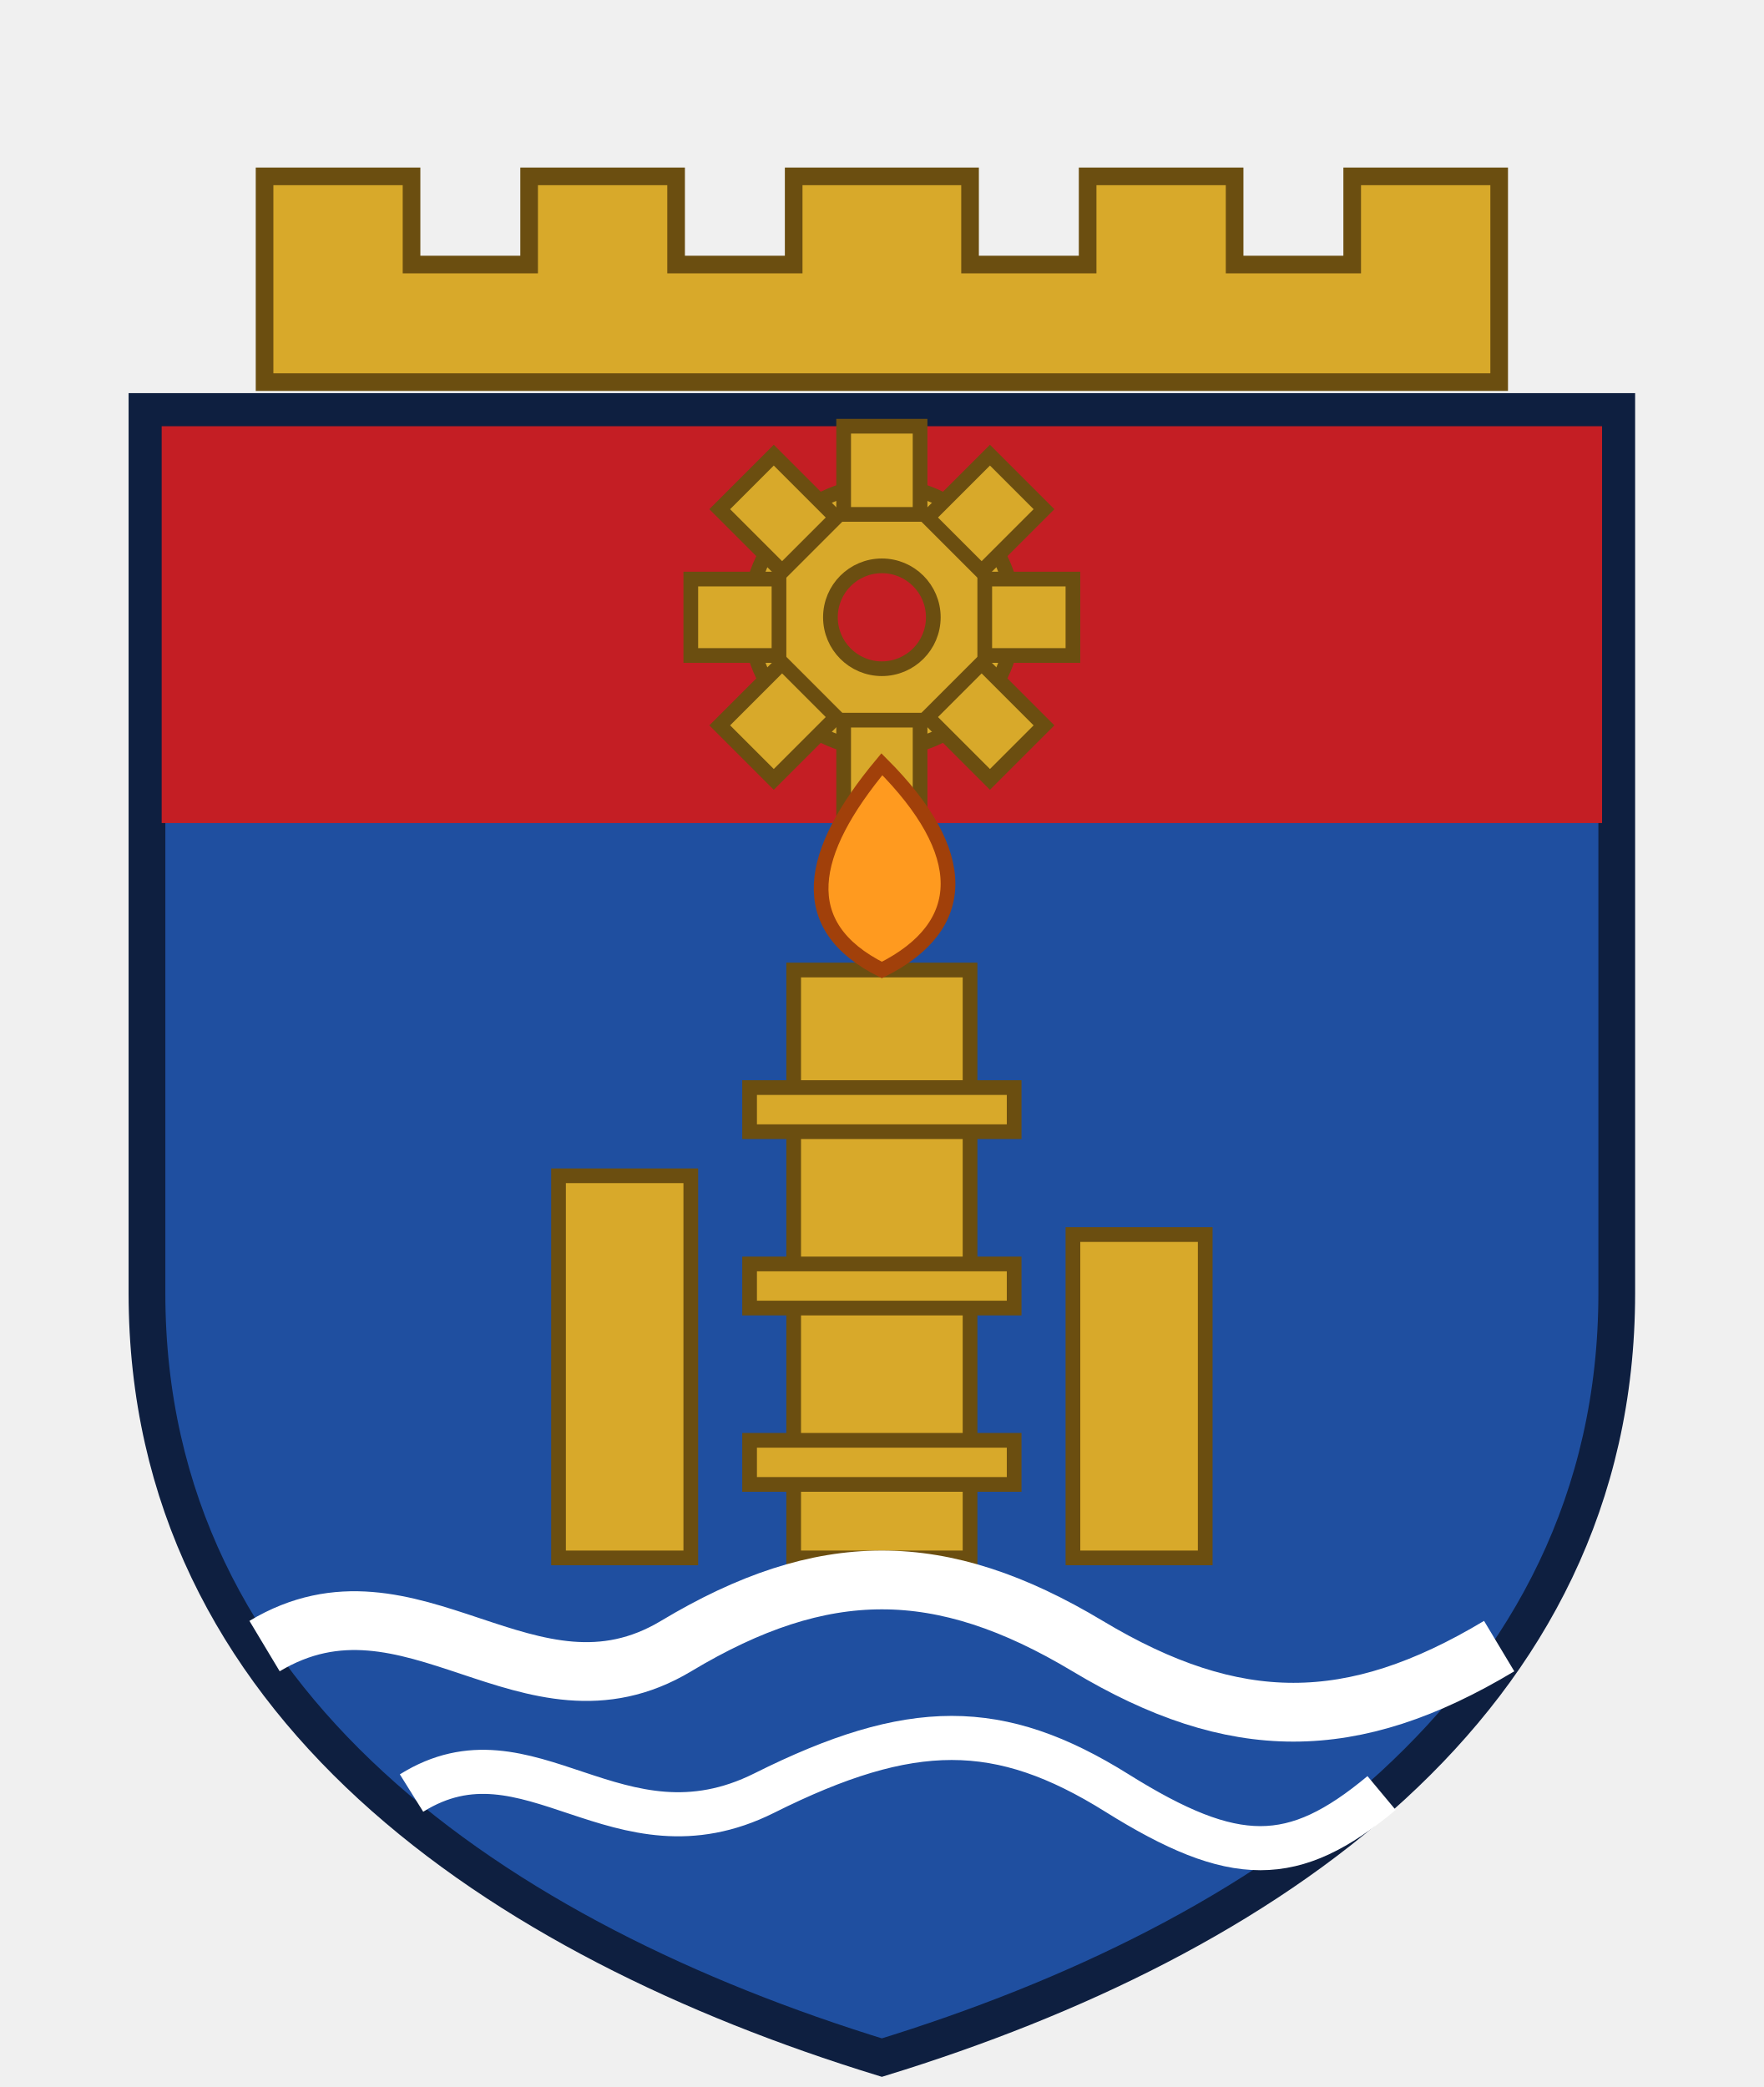
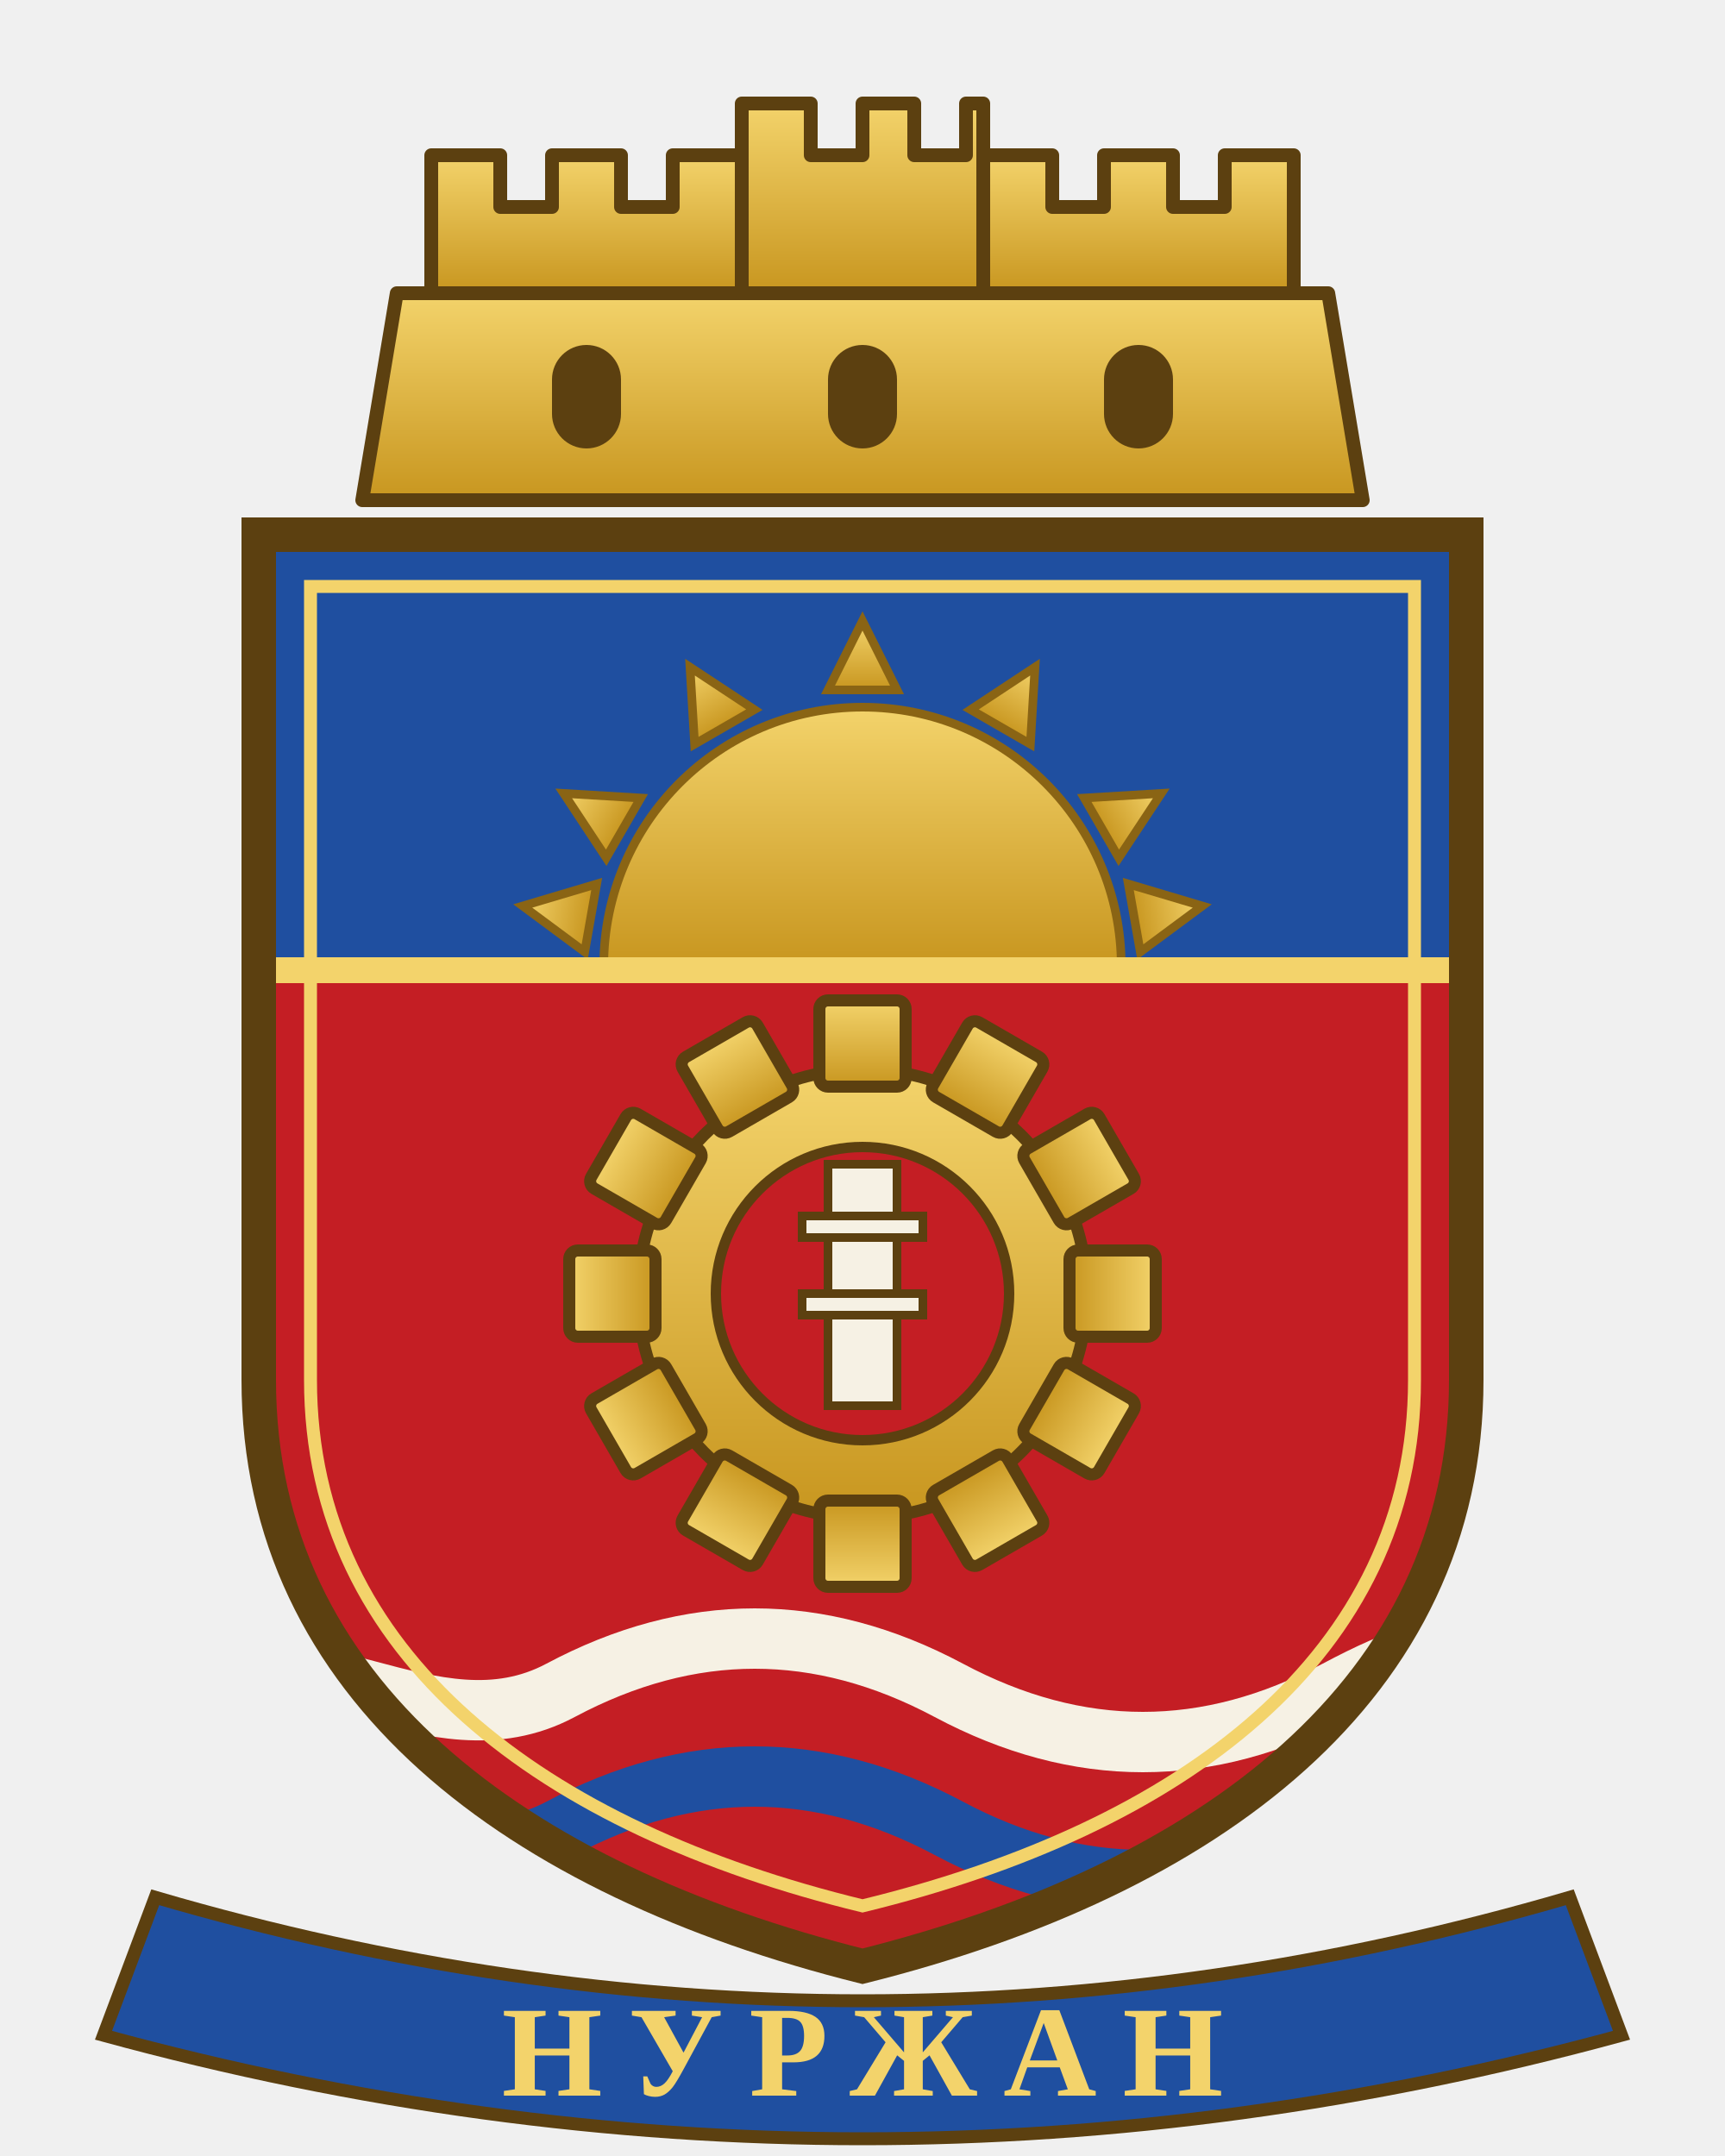
- <svg xmlns="http://www.w3.org/2000/svg" viewBox="0 0 120 142" width="120" height="142">
-   <g fill="#d8a92a" stroke="#6b4e10" stroke-width="1.2">
-     <path d="M18 26 V12 h10 v6 h8 v-6 h10 v6 h8 v-6 h12 v6 h8 v-6 h10 v6 h8 v-6 h10 V26 Z" />
+ <svg xmlns="http://www.w3.org/2000/svg" xmlns:xlink="http://www.w3.org/1999/xlink" viewBox="0 0 200 250" width="200" height="250">
+   <defs>
+     <clipPath id="sh">
+       <path d="M30 62 H170 V160 C170 196 140 218 100 228 C60 218 30 196 30 160 Z" />
+     </clipPath>
+     <linearGradient id="gold" x1="0" y1="0" x2="0" y2="1">
+       <stop offset="0" stop-color="#f3d36b" />
+       <stop offset="1" stop-color="#c8961f" />
+     </linearGradient>
+   </defs>
+   <g fill="url(#gold)" stroke="#5c4010" stroke-width="1.6" stroke-linejoin="round">
+     <path d="M42 58 L46 34 H154 L158 58 Z" />
+     <path d="M50 34 V18 H58 V24 H64 V18 H72 V24 H78 V18 H86 V34 Z" />
+     <path d="M86 34 V12 H94 V18 H100 V12 H106 V18 H112 V12 H114 V34 Z" />
+     <path d="M114 34 V18 H122 V24 H128 V18 H136 V24 H142 V18 H150 V34 Z" />
  </g>
-   <path d="M10 28 H110 V88 C110 116 86 132 60 140 C34 132 10 116 10 88 Z" fill="#1f4fa0" stroke="#0e1f40" stroke-width="2.5" />
-   <path d="M11 29 H109 V56 H11 Z" fill="#c41e24" />
-   <g transform="translate(60 42)" fill="#d8a92a" stroke="#6b4e10" stroke-width="1">
-     <circle r="9" />
-     <g id="t">
-       <rect x="-2.6" y="-13" width="5.2" height="6" />
+   <g fill="#5c4010">
+     <rect x="64" y="40" width="8" height="12" rx="4" />
+     <rect x="96" y="40" width="8" height="12" rx="4" />
+     <rect x="128" y="40" width="8" height="12" rx="4" />
+   </g>
+   <g clip-path="url(#sh)">
+     <rect x="20" y="50" width="160" height="190" fill="#c41e24" />
+     <rect x="20" y="50" width="160" height="62" fill="#1f4fa0" />
+     <g fill="url(#gold)" stroke="#8a6414" stroke-width="1">
+       <path d="M70 112 A30 30 0 0 1 130 112 Z" />
+       <g id="ray">
+         <path d="M100 72 L104 80 L96 80 Z" />
+       </g>
+       <use xlink:href="#ray" transform="rotate(-60 100 112)" />
+       <use xlink:href="#ray" transform="rotate(-30 100 112)" />
+       <use xlink:href="#ray" transform="rotate(30 100 112)" />
+       <use xlink:href="#ray" transform="rotate(60 100 112)" />
+       <use xlink:href="#ray" transform="rotate(-80 100 112)" />
+       <use xlink:href="#ray" transform="rotate(80 100 112)" />
    </g>
-     <use href="#t" transform="rotate(45)" />
-     <use href="#t" transform="rotate(90)" />
-     <use href="#t" transform="rotate(135)" />
-     <use href="#t" transform="rotate(180)" />
-     <use href="#t" transform="rotate(225)" />
-     <use href="#t" transform="rotate(270)" />
-     <use href="#t" transform="rotate(315)" />
-     <circle r="3.5" fill="#c41e24" />
+     <rect x="20" y="111" width="160" height="3" fill="#f3d36b" />
+     <g transform="translate(100 150)">
+       <g fill="url(#gold)" stroke="#5c4010" stroke-width="1.4">
+         <circle r="26" />
+         <g id="tooth">
+           <rect x="-5" y="-34" width="10" height="10" rx="1" />
+         </g>
+         <use xlink:href="#tooth" transform="rotate(30)" />
+         <use xlink:href="#tooth" transform="rotate(60)" />
+         <use xlink:href="#tooth" transform="rotate(90)" />
+         <use xlink:href="#tooth" transform="rotate(120)" />
+         <use xlink:href="#tooth" transform="rotate(150)" />
+         <use xlink:href="#tooth" transform="rotate(180)" />
+         <use xlink:href="#tooth" transform="rotate(210)" />
+         <use xlink:href="#tooth" transform="rotate(240)" />
+         <use xlink:href="#tooth" transform="rotate(270)" />
+         <use xlink:href="#tooth" transform="rotate(300)" />
+         <use xlink:href="#tooth" transform="rotate(330)" />
+       </g>
+       <circle r="17" fill="#c41e24" stroke="#5c4010" stroke-width="1.2" />
+       <g fill="#f6f1e4" stroke="#5c4010" stroke-width="1">
+         <rect x="-4" y="-15" width="8" height="28" />
+         <rect x="-7" y="-9" width="14" height="2.5" />
+         <rect x="-7" y="0" width="14" height="2.5" />
+       </g>
+     </g>
+     <g fill="none" stroke-width="7">
+       <path d="M20 196 C35 188 50 204 65 196 S95 188 110 196 S140 204 155 196 S175 190 185 196" stroke="#f6f1e4" />
+       <path d="M20 212 C35 204 50 220 65 212 S95 204 110 212 S140 220 155 212 S175 206 185 212" stroke="#1f4fa0" />
+     </g>
  </g>
-   <g fill="#d8a92a" stroke="#6b4e10" stroke-width="1">
-     <rect x="54" y="66" width="12" height="40" />
-     <rect x="51" y="74" width="18" height="3" />
-     <rect x="51" y="86" width="18" height="3" />
-     <rect x="51" y="98" width="18" height="3" />
-     <rect x="38" y="80" width="9" height="26" />
-     <rect x="73" y="84" width="9" height="22" />
-   </g>
-   <path d="M60 52 C66 58 66 63 60 66 C54 63 55 58 60 52 Z" fill="#ff9a1f" stroke="#a1400a" stroke-width="1" />
-   <path d="M18 112 C28 106 36 118 46 112 S64 106 74 112 S92 118 102 112" fill="none" stroke="#fff" stroke-width="4" />
-   <path d="M28 122 C36 117 42 127 52 122 S68 117 76 122 S88 127 94 122" fill="none" stroke="#fff" stroke-width="3" />
+   <path d="M30 62 H170 V160 C170 196 140 218 100 228 C60 218 30 196 30 160 Z" fill="none" stroke="#5c4010" stroke-width="4" />
+   <path d="M36 68 H164 V160 C164 192 137 212 100 221 C63 212 36 192 36 160 Z" fill="none" stroke="#f3d36b" stroke-width="1.5" />
+   <path d="M18 228 Q100 252 182 228 L188 244 Q100 268 12 244 Z" fill="#1f4fa0" stroke="#5c4010" stroke-width="1.5" transform="translate(0 -8)" />
+   <text x="100" y="243" text-anchor="middle" font-family="'Times New Roman',Times,serif" font-weight="bold" font-size="15" fill="#f3d36b" letter-spacing="3">НУРЖАН</text>
</svg>
